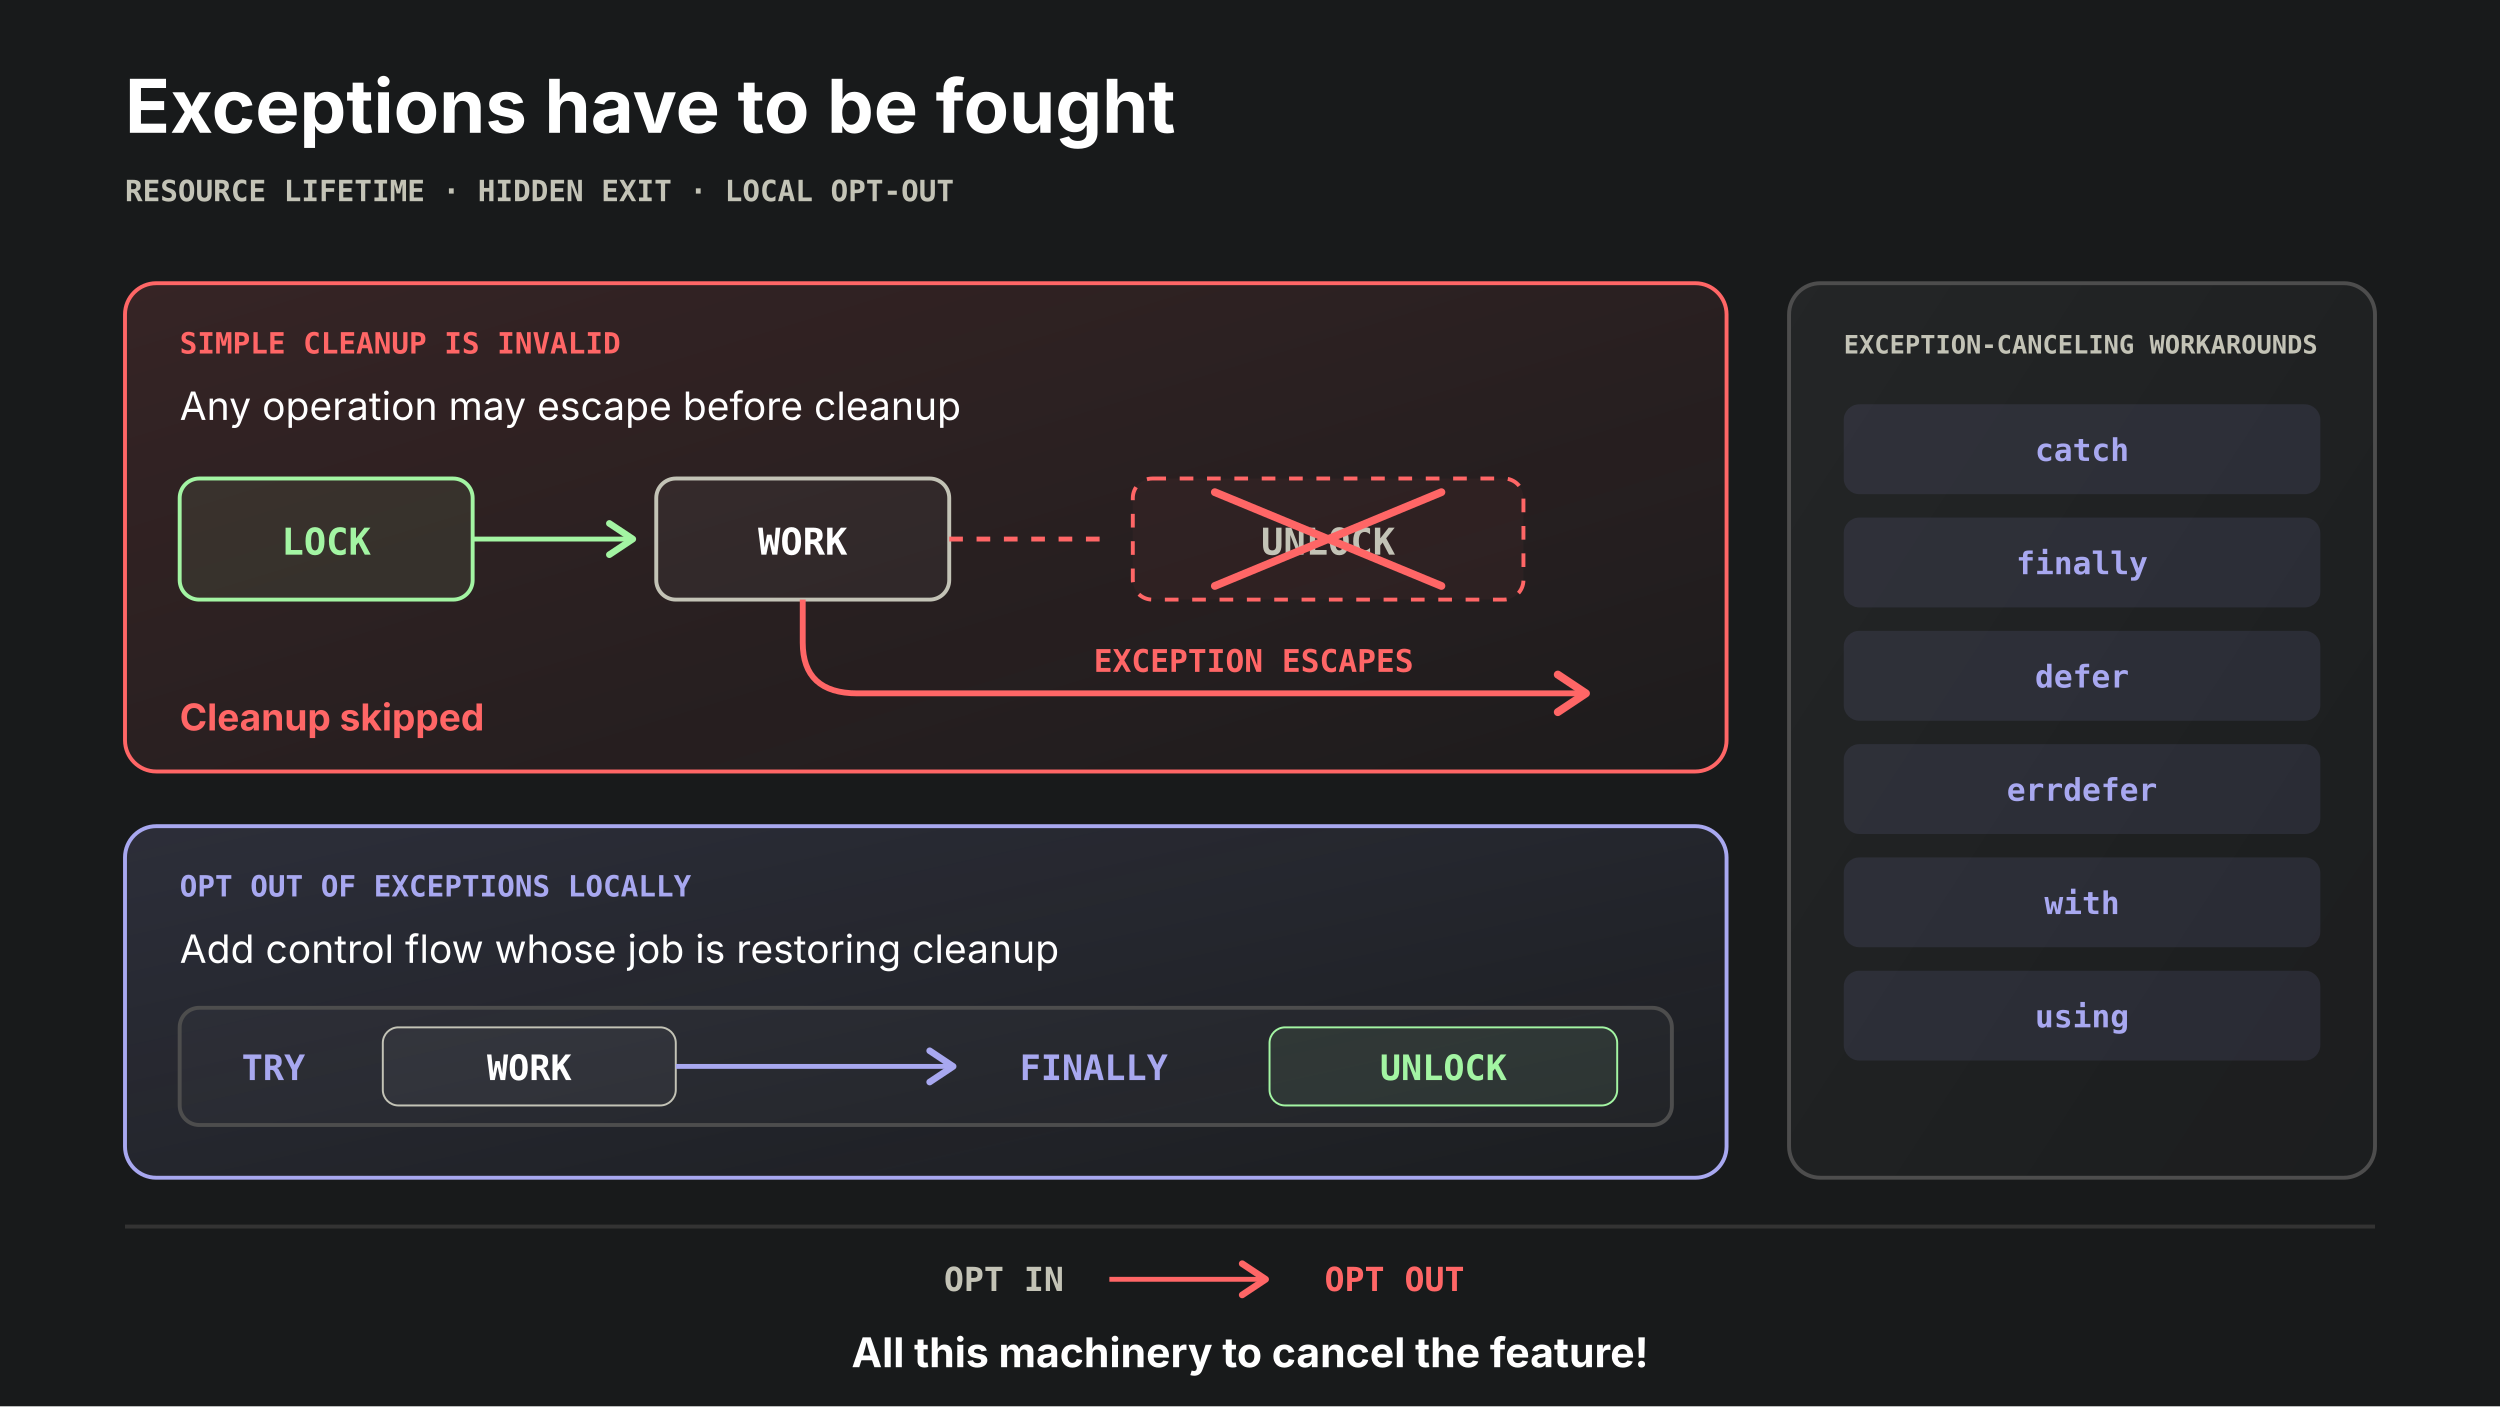
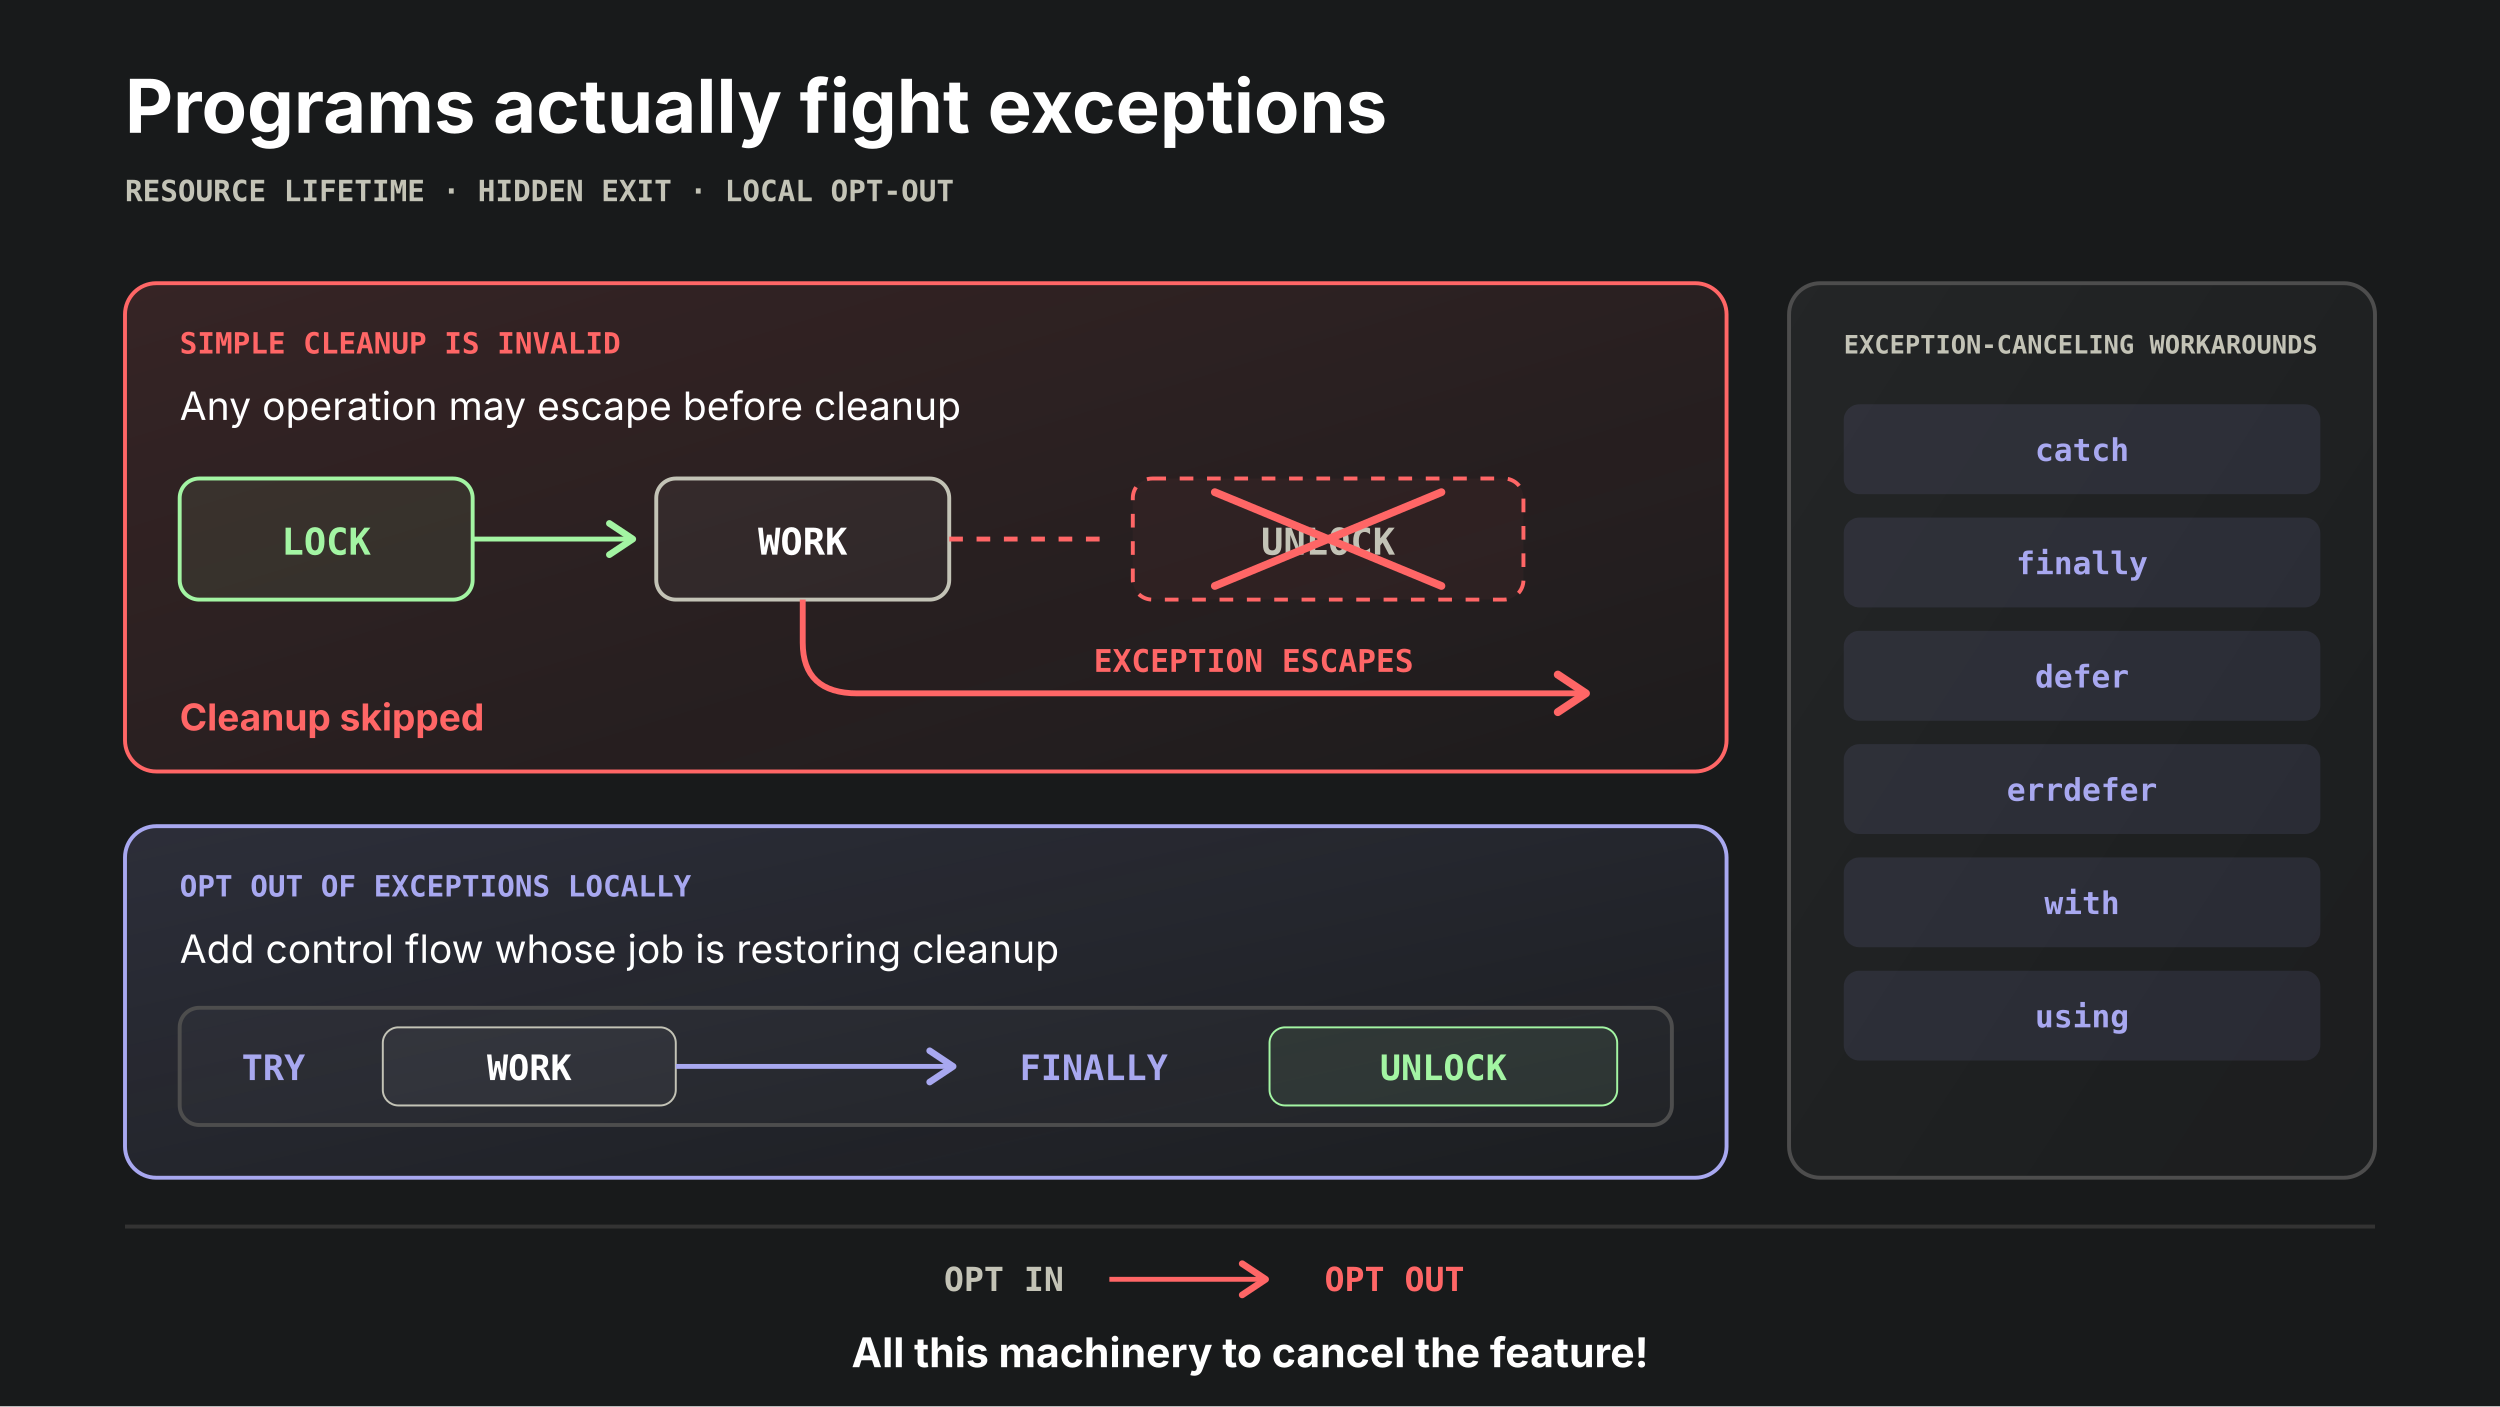
<svg xmlns="http://www.w3.org/2000/svg" width="100%" viewBox="0 0 1280 720" preserveAspectRatio="xMidYMid meet" role="img" style="background:#181A1B">
  <defs>
    <linearGradient id="panel-fill" x1="0" y1="0" x2="1" y2="1">
      <stop offset="0" stop-color="#FFFFFF" stop-opacity=".05" />
      <stop offset="1" stop-color="#FFFFFF" stop-opacity=".015" />
    </linearGradient>
    <linearGradient id="bad-fill" x1="0" y1="0" x2="1" y2="1">
      <stop offset="0" stop-color="#FF6666" stop-opacity=".13" />
      <stop offset="1" stop-color="#FF6666" stop-opacity=".022" />
    </linearGradient>
    <linearGradient id="modifier-fill" x1="0" y1="0" x2="1" y2="1">
      <stop offset="0" stop-color="#A8A8F0" stop-opacity=".14" />
      <stop offset="1" stop-color="#A8A8F0" stop-opacity=".025" />
    </linearGradient>
    <marker id="arrow-green" viewBox="0 0 10 10" refX="8" refY="5" markerWidth="8" markerHeight="8" orient="auto">
      <path d="M2 1L8 5L2 9" fill="none" stroke="#A3F5A3" stroke-width="1.7" stroke-linecap="round" stroke-linejoin="round" />
    </marker>
    <marker id="arrow-red" viewBox="0 0 10 10" refX="8" refY="5" markerWidth="8" markerHeight="8" orient="auto">
      <path d="M2 1L8 5L2 9" fill="none" stroke="#FF6666" stroke-width="1.7" stroke-linecap="round" stroke-linejoin="round" />
    </marker>
    <marker id="arrow-purple" viewBox="0 0 10 10" refX="8" refY="5" markerWidth="8" markerHeight="8" orient="auto">
      <path d="M2 1L8 5L2 9" fill="none" stroke="#A8A8F0" stroke-width="1.7" stroke-linecap="round" stroke-linejoin="round" />
    </marker>
  </defs>
  <rect width="1280" height="720" fill="#181A1B" />
-   <text x="64" y="68" fill="#FFFFFF" font-family="-apple-system, BlinkMacSystemFont, Segoe UI, sans-serif" font-size="38" font-weight="700">Exceptions have to be fought</text>
+   <text x="64" y="68" fill="#FFFFFF" font-family="-apple-system, BlinkMacSystemFont, Segoe UI, sans-serif" font-size="38" font-weight="700">Programs actually fight exceptions</text>
  <text x="64" y="103" fill="#C3C3B6" font-family="SFMono-Regular, 'SF Mono', Menlo, Monaco, Consolas, monospace" font-size="15" font-weight="700">RESOURCE LIFETIME · HIDDEN EXIT · LOCAL OPT-OUT</text>
  <rect x="64" y="145" width="820" height="250" rx="16" fill="url(#bad-fill)" stroke="#FF6666" stroke-width="2" />
  <text x="92" y="181" fill="#FF6666" font-family="SFMono-Regular, 'SF Mono', Menlo, Monaco, Consolas, monospace" font-size="15" font-weight="700">SIMPLE CLEANUP IS INVALID</text>
  <text x="92" y="215" fill="#FFFFFF" font-family="-apple-system, BlinkMacSystemFont, Segoe UI, sans-serif" font-size="20">Any operation may escape before cleanup</text>
  <g font-family="SFMono-Regular, 'SF Mono', Menlo, Monaco, Consolas, monospace" font-size="19" font-weight="700" text-anchor="middle">
    <rect x="92" y="245" width="150" height="62" rx="10" fill="#A3F5A3" fill-opacity=".08" stroke="#A3F5A3" stroke-width="2" />
    <text x="167" y="284" fill="#A3F5A3">LOCK</text>
    <path d="M242 276H324" fill="none" stroke="#A3F5A3" stroke-width="2.5" marker-end="url(#arrow-green)" />
    <rect x="336" y="245" width="150" height="62" rx="10" fill="#FFFFFF" fill-opacity=".04" stroke="#C3C3B6" stroke-width="2" />
    <text x="411" y="284" fill="#FFFFFF">WORK</text>
    <path d="M486 276H568" fill="none" stroke="#FF6666" stroke-width="2.5" stroke-dasharray="7 7" />
    <rect x="580" y="245" width="200" height="62" rx="10" fill="#FF6666" fill-opacity=".04" stroke="#FF6666" stroke-width="2" stroke-dasharray="7 7" />
    <text x="680" y="284" fill="#C3C3B6">UNLOCK</text>
  </g>
  <path d="M411 307V329Q411 355 439 355H812" fill="none" stroke="#FF6666" stroke-width="3" marker-end="url(#arrow-red)" />
  <text x="560" y="344" fill="#FF6666" font-family="SFMono-Regular, 'SF Mono', Menlo, Monaco, Consolas, monospace" font-size="16" font-weight="700">EXCEPTION ESCAPES</text>
  <path d="M622 252L738 300M738 252L622 300" stroke="#FF6666" stroke-width="4" stroke-linecap="round" />
  <text x="92" y="374" fill="#FF6666" font-family="-apple-system, BlinkMacSystemFont, Segoe UI, sans-serif" font-size="19" font-weight="700">Cleanup skipped</text>
  <rect x="916" y="145" width="300" height="458" rx="16" fill="url(#panel-fill)" stroke="#4D4D4D" stroke-width="2" />
  <text x="944" y="181" fill="#C3C3B6" font-family="SFMono-Regular, 'SF Mono', Menlo, Monaco, Consolas, monospace" font-size="13" font-weight="700">EXCEPTION-CANCELING WORKAROUNDS</text>
  <g font-family="SFMono-Regular, 'SF Mono', Menlo, Monaco, Consolas, monospace" font-size="16" font-weight="700" text-anchor="middle">
    <rect x="944" y="207" width="244" height="46" rx="8" fill="#A8A8F0" fill-opacity=".10" />
    <text x="1066" y="236" fill="#A8A8F0">catch</text>
    <rect x="944" y="265" width="244" height="46" rx="8" fill="#A8A8F0" fill-opacity=".10" />
    <text x="1066" y="294" fill="#A8A8F0">finally</text>
    <rect x="944" y="323" width="244" height="46" rx="8" fill="#A8A8F0" fill-opacity=".10" />
    <text x="1066" y="352" fill="#A8A8F0">defer</text>
    <rect x="944" y="381" width="244" height="46" rx="8" fill="#A8A8F0" fill-opacity=".10" />
    <text x="1066" y="410" fill="#A8A8F0">errdefer</text>
    <rect x="944" y="439" width="244" height="46" rx="8" fill="#A8A8F0" fill-opacity=".10" />
    <text x="1066" y="468" fill="#A8A8F0">with</text>
    <rect x="944" y="497" width="244" height="46" rx="8" fill="#A8A8F0" fill-opacity=".10" />
    <text x="1066" y="526" fill="#A8A8F0">using</text>
  </g>
  <rect x="64" y="423" width="820" height="180" rx="16" fill="url(#modifier-fill)" stroke="#A8A8F0" stroke-width="2" />
  <text x="92" y="459" fill="#A8A8F0" font-family="SFMono-Regular, 'SF Mono', Menlo, Monaco, Consolas, monospace" font-size="15" font-weight="700">OPT OUT OF EXCEPTIONS LOCALLY</text>
  <text x="92" y="493" fill="#FFFFFF" font-family="-apple-system, BlinkMacSystemFont, Segoe UI, sans-serif" font-size="20">Add control flow whose job is restoring cleanup</text>
  <rect x="92" y="516" width="764" height="60" rx="10" fill="#FFFFFF" fill-opacity=".025" stroke="#4D4D4D" stroke-width="2" />
  <g font-family="SFMono-Regular, 'SF Mono', Menlo, Monaco, Consolas, monospace" font-size="18" font-weight="700" text-anchor="middle">
    <text x="140" y="553" fill="#A8A8F0">TRY</text>
    <rect x="196" y="526" width="150" height="40" rx="8" fill="#FFFFFF" fill-opacity=".04" stroke="#C3C3B6" />
    <text x="271" y="553" fill="#FFFFFF">WORK</text>
    <path d="M346 546H488" fill="none" stroke="#A8A8F0" stroke-width="2.5" marker-end="url(#arrow-purple)" />
    <text x="560" y="553" fill="#A8A8F0">FINALLY</text>
    <rect x="650" y="526" width="178" height="40" rx="8" fill="#A3F5A3" fill-opacity=".08" stroke="#A3F5A3" />
    <text x="739" y="553" fill="#A3F5A3">UNLOCK</text>
  </g>
  <line x1="64" y1="628" x2="1216" y2="628" stroke="#333333" stroke-width="2" />
  <text x="514" y="661" fill="#C3C3B6" text-anchor="middle" font-family="SFMono-Regular, 'SF Mono', Menlo, Monaco, Consolas, monospace" font-size="17" font-weight="700">OPT IN</text>
  <path d="M568 655H648" fill="none" stroke="#FF6666" stroke-width="2.5" marker-end="url(#arrow-red)" />
  <text x="714" y="661" fill="#FF6666" text-anchor="middle" font-family="SFMono-Regular, 'SF Mono', Menlo, Monaco, Consolas, monospace" font-size="17" font-weight="700">OPT OUT</text>
  <text x="640" y="700" fill="#FFFFFF" text-anchor="middle" font-family="-apple-system, BlinkMacSystemFont, Segoe UI, sans-serif" font-size="21" font-weight="700">All this machinery to cancel the feature!</text>
</svg>
